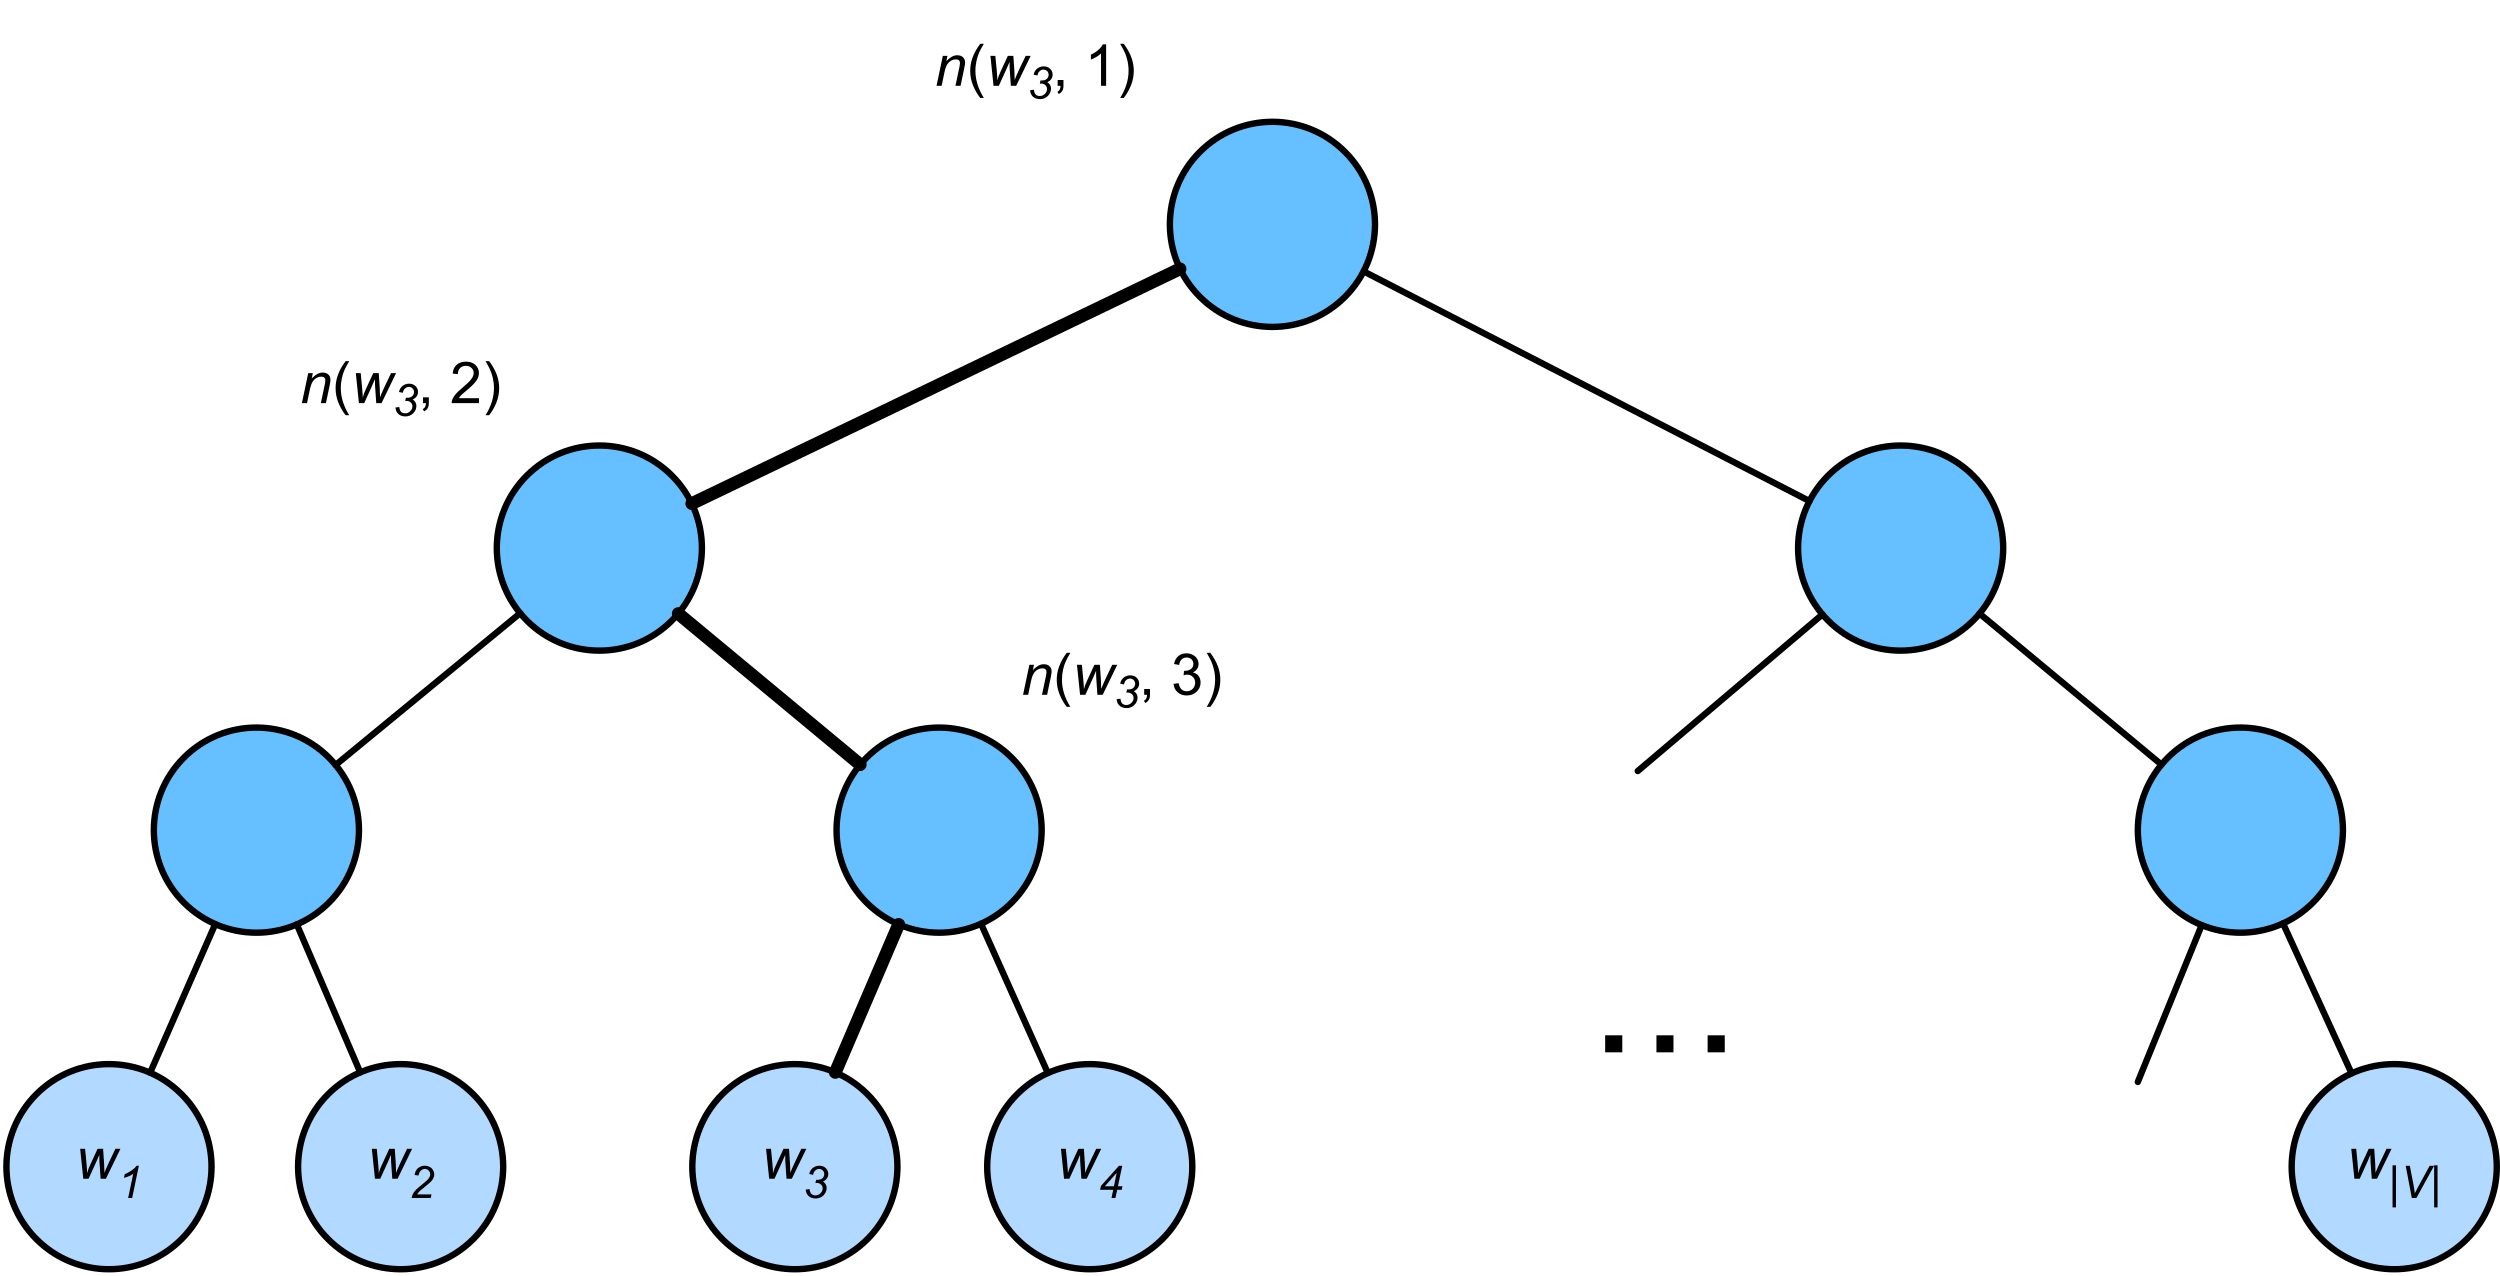
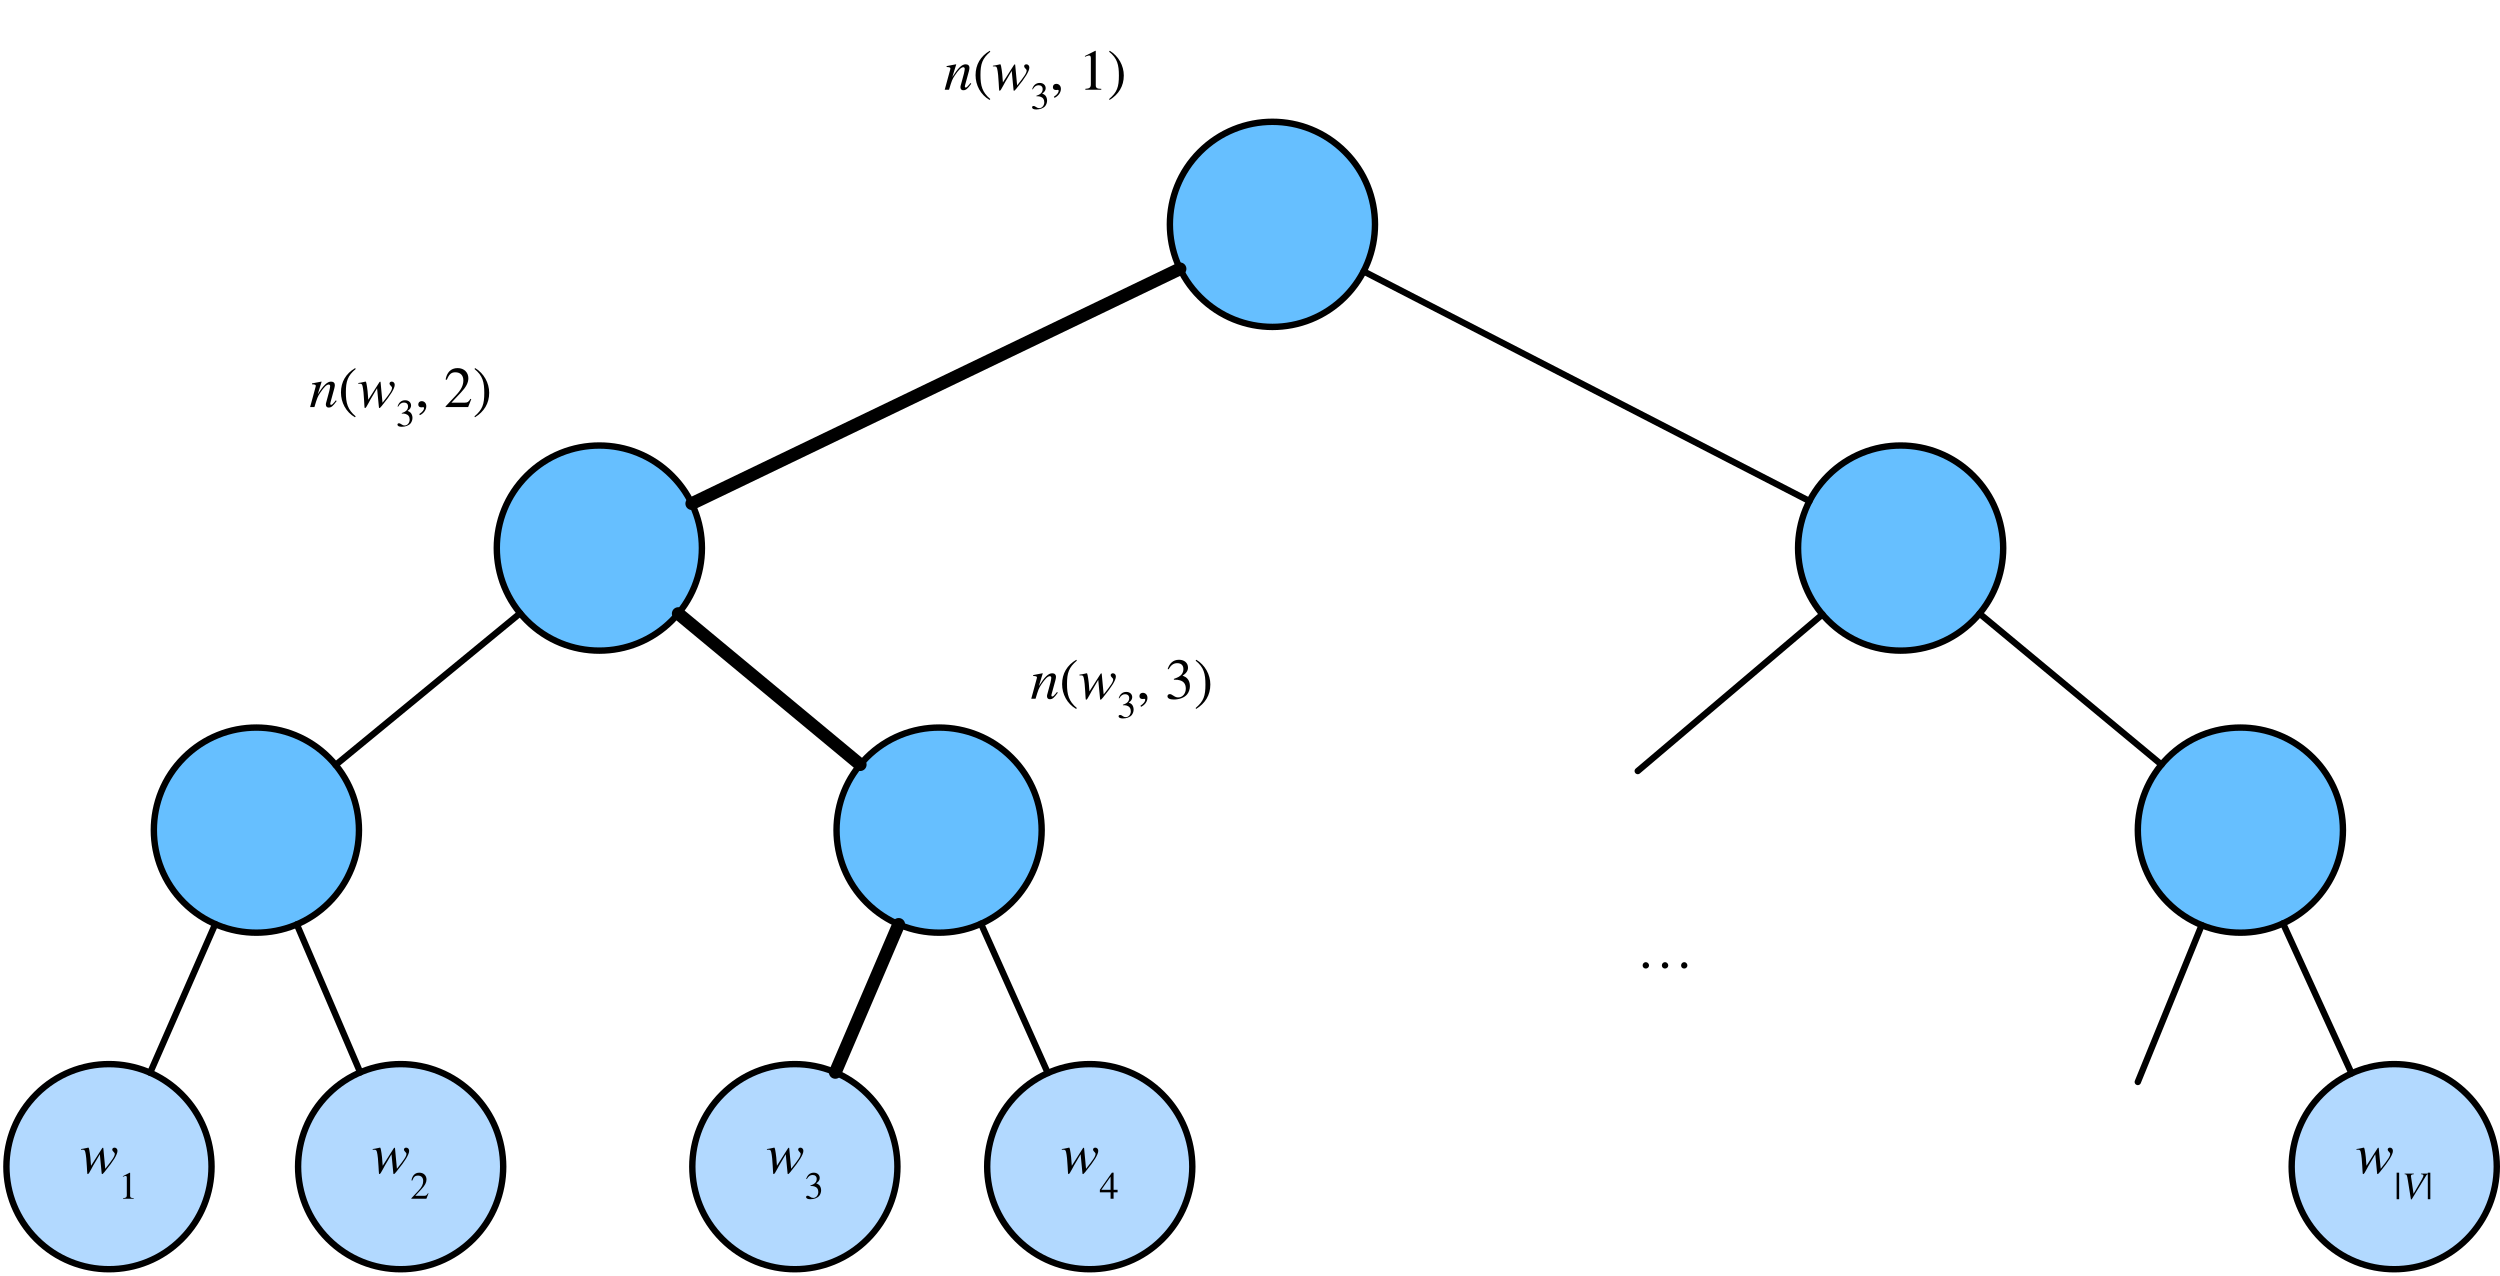
<svg xmlns="http://www.w3.org/2000/svg" xmlns:xlink="http://www.w3.org/1999/xlink" width="390pt" height="199pt" viewBox="0 0 390 199" version="1.1">
  <defs>
    <g>
      <symbol overflow="visible" id="glyph0-0">
-         <path style="stroke:none;" d="M 1.125 0 L 1.125 -5.625 L 5.625 -5.625 L 5.625 0 Z M 1.266 -0.141 L 5.484 -0.141 L 5.484 -5.484 L 1.266 -5.484 Z M 1.266 -0.141 " />
+         <path style="stroke:none;" d="" />
      </symbol>
      <symbol overflow="visible" id="glyph0-1">
-         <path style="stroke:none;" d="M 1.188 0 L 0.703 -4.672 L 1.469 -4.672 L 1.672 -2.578 L 1.766 -1.391 C 1.766 -1.305 1.77 -1.129 1.781 -0.859 C 1.875 -1.16 1.945 -1.391 2 -1.547 C 2.062 -1.703 2.16 -1.93 2.297 -2.234 L 3.422 -4.672 L 4.281 -4.672 L 4.438 -2.328 C 4.457 -1.973 4.473 -1.504 4.484 -0.922 C 4.629 -1.305 4.863 -1.848 5.188 -2.547 L 6.203 -4.672 L 6.984 -4.672 L 4.719 0 L 3.891 0 L 3.703 -2.734 C 3.691 -2.91 3.688 -3.242 3.688 -3.734 C 3.562 -3.422 3.414 -3.082 3.25 -2.719 L 2.016 0 Z M 1.188 0 " />
+         <path style="stroke:none;" d="M 3.625 -3.828 C 3.625 -3.938 3.609 -3.953 3.562 -3.953 C 3.516 -3.953 3.484 -3.938 3.438 -3.875 L 1.703 -1.141 C 1.672 -1.922 1.547 -3.047 1.422 -3.656 C 1.359 -3.953 1.344 -3.969 1.25 -3.969 C 1.188 -3.969 1.109 -3.938 0.984 -3.906 C 0.719 -3.828 0.406 -3.797 0.141 -3.75 L 0.141 -3.641 L 0.391 -3.641 C 0.641 -3.641 0.734 -3.594 0.812 -3.266 C 0.922 -2.828 1.016 -1.859 1.047 -1.078 L 1.094 -0.266 C 1.109 0.094 1.125 0.156 1.203 0.156 C 1.312 0.156 1.453 -0.062 1.781 -0.688 C 1.953 -1.016 2.109 -1.312 2.281 -1.578 L 3.078 -2.938 L 3.344 -0.156 C 3.359 0.078 3.375 0.156 3.438 0.156 C 3.516 0.156 3.594 0.078 3.844 -0.219 L 3.922 -0.328 C 5.172 -1.844 5.828 -2.891 5.828 -3.469 C 5.828 -3.75 5.641 -3.969 5.359 -3.969 C 5.172 -3.969 5.016 -3.828 5.016 -3.688 C 5.016 -3.562 5.062 -3.453 5.203 -3.328 C 5.344 -3.188 5.406 -3.109 5.406 -3 C 5.406 -2.625 5.094 -2.141 3.922 -0.672 Z M 3.625 -3.828 " />
      </symbol>
      <symbol overflow="visible" id="glyph0-2">
-         <path style="stroke:none;" d="M 0.297 0 L 1.281 -4.672 L 2 -4.672 L 1.828 -3.859 C 2.141 -4.172 2.43 -4.398 2.703 -4.547 C 2.973 -4.691 3.25 -4.766 3.531 -4.766 C 3.914 -4.766 4.211 -4.66 4.422 -4.453 C 4.641 -4.254 4.75 -3.984 4.75 -3.641 C 4.75 -3.473 4.711 -3.203 4.641 -2.828 L 4.047 0 L 3.25 0 L 3.875 -2.953 C 3.926 -3.242 3.953 -3.457 3.953 -3.594 C 3.953 -3.75 3.898 -3.875 3.797 -3.969 C 3.691 -4.07 3.535 -4.125 3.328 -4.125 C 2.922 -4.125 2.555 -3.973 2.234 -3.672 C 1.922 -3.379 1.691 -2.879 1.547 -2.172 L 1.094 0 Z M 0.297 0 " />
+         <path style="stroke:none;" d="M 4.141 -1.047 C 4.078 -0.969 4.016 -0.891 3.953 -0.812 C 3.688 -0.484 3.531 -0.344 3.406 -0.344 C 3.297 -0.344 3.266 -0.422 3.266 -0.5 C 3.266 -0.578 3.297 -0.734 3.391 -1.047 L 3.891 -2.875 C 3.938 -3.062 3.984 -3.266 3.984 -3.422 C 3.984 -3.75 3.781 -3.969 3.391 -3.969 C 2.812 -3.969 2.219 -3.422 1.312 -1.984 L 1.922 -3.953 L 1.875 -3.969 C 1.406 -3.875 1.156 -3.828 0.422 -3.688 L 0.422 -3.547 C 0.875 -3.531 1.016 -3.484 1.016 -3.297 C 1.016 -3.25 1 -3.188 0.984 -3.156 L 0.125 0 L 0.797 0 C 1.219 -1.422 1.297 -1.625 1.703 -2.234 C 2.266 -3.062 2.672 -3.516 3.031 -3.516 C 3.172 -3.516 3.25 -3.406 3.25 -3.25 C 3.25 -3.141 3.188 -2.812 3.125 -2.531 L 2.734 -1.078 C 2.594 -0.609 2.578 -0.5 2.578 -0.406 C 2.578 -0.062 2.781 0.078 3 0.078 C 3.422 0.078 3.656 -0.094 4.266 -0.938 Z M 4.141 -1.047 " />
      </symbol>
      <symbol overflow="visible" id="glyph1-0">
-         <path style="stroke:none;" d="M 0.875 0 L 0.875 -4.375 L 4.375 -4.375 L 4.375 0 Z M 0.984 -0.109 L 4.266 -0.109 L 4.266 -4.266 L 0.984 -4.266 Z M 0.984 -0.109 " />
+         <path style="stroke:none;" d="" />
      </symbol>
      <symbol overflow="visible" id="glyph1-1">
-         <path style="stroke:none;" d="M 0.391 -1.312 L 0.984 -1.391 C 1.023 -1.035 1.125 -0.781 1.281 -0.625 C 1.438 -0.477 1.645 -0.406 1.906 -0.406 C 2.207 -0.406 2.469 -0.516 2.688 -0.734 C 2.914 -0.953 3.031 -1.203 3.031 -1.484 C 3.031 -1.734 2.945 -1.938 2.781 -2.094 C 2.613 -2.258 2.391 -2.344 2.109 -2.344 C 2.078 -2.344 2.008 -2.336 1.906 -2.328 L 2.016 -2.844 C 2.078 -2.832 2.133 -2.828 2.188 -2.828 C 2.539 -2.828 2.812 -2.91 3 -3.078 C 3.188 -3.254 3.281 -3.469 3.281 -3.719 C 3.281 -3.945 3.203 -4.141 3.047 -4.297 C 2.891 -4.453 2.703 -4.531 2.484 -4.531 C 2.254 -4.531 2.051 -4.445 1.875 -4.281 C 1.695 -4.125 1.586 -3.898 1.547 -3.609 L 0.938 -3.734 C 1.031 -4.148 1.219 -4.469 1.5 -4.688 C 1.789 -4.914 2.129 -5.031 2.516 -5.031 C 2.93 -5.031 3.266 -4.906 3.516 -4.656 C 3.773 -4.406 3.906 -4.102 3.906 -3.75 C 3.906 -3.477 3.832 -3.242 3.688 -3.047 C 3.551 -2.848 3.348 -2.688 3.078 -2.562 C 3.266 -2.445 3.406 -2.305 3.5 -2.141 C 3.602 -1.973 3.656 -1.785 3.656 -1.578 C 3.656 -1.129 3.488 -0.738 3.156 -0.406 C 2.82 -0.082 2.422 0.078 1.953 0.078 C 1.492 0.078 1.125 -0.047 0.844 -0.297 C 0.57 -0.547 0.422 -0.883 0.391 -1.312 Z M 0.391 -1.312 " />
+         <path style="stroke:none;" d="M 0.359 -3.062 C 0.609 -3.5 0.891 -3.703 1.266 -3.703 C 1.656 -3.703 1.906 -3.484 1.906 -3.078 C 1.906 -2.719 1.719 -2.453 1.422 -2.281 C 1.297 -2.203 1.141 -2.141 0.922 -2.062 L 0.922 -1.984 C 1.266 -1.984 1.391 -1.969 1.531 -1.922 C 1.938 -1.797 2.156 -1.5 2.156 -1.047 C 2.156 -0.547 1.812 -0.125 1.375 -0.125 C 1.203 -0.125 1.078 -0.156 0.859 -0.312 C 0.688 -0.438 0.594 -0.469 0.484 -0.469 C 0.359 -0.469 0.25 -0.391 0.25 -0.266 C 0.25 -0.047 0.484 0.078 0.922 0.078 C 1.453 0.078 2.016 -0.094 2.312 -0.469 C 2.484 -0.703 2.594 -1 2.594 -1.312 C 2.594 -1.625 2.484 -1.906 2.328 -2.094 C 2.203 -2.219 2.094 -2.297 1.828 -2.406 C 2.219 -2.641 2.375 -2.953 2.375 -3.234 C 2.375 -3.719 2 -4.062 1.453 -4.062 C 0.828 -4.062 0.438 -3.656 0.266 -3.078 Z M 0.359 -3.062 " />
      </symbol>
      <symbol overflow="visible" id="glyph1-2">
-         <path style="stroke:none;" d="M 1.688 0 L 2.484 -3.781 C 2.141 -3.508 1.656 -3.297 1.031 -3.141 L 1.156 -3.703 C 1.457 -3.828 1.758 -3.988 2.062 -4.188 C 2.363 -4.383 2.586 -4.555 2.734 -4.703 C 2.828 -4.797 2.914 -4.906 3 -5.031 L 3.359 -5.031 L 2.312 0 Z M 1.688 0 " />
+         <path style="stroke:none;" d="M 2.359 0 L 2.359 -0.094 C 1.906 -0.094 1.797 -0.203 1.797 -0.453 L 1.797 -4.031 L 1.734 -4.062 L 0.672 -3.516 L 0.672 -3.422 L 0.828 -3.484 C 0.938 -3.531 1.031 -3.562 1.094 -3.562 C 1.219 -3.562 1.281 -3.469 1.281 -3.266 L 1.281 -0.562 C 1.281 -0.234 1.156 -0.109 0.703 -0.094 L 0.703 0 Z M 2.359 0 " />
      </symbol>
      <symbol overflow="visible" id="glyph1-3">
-         <path style="stroke:none;" d="M 0.406 0 C 0.469 -0.301 0.555 -0.551 0.672 -0.75 C 0.785 -0.945 0.938 -1.133 1.125 -1.312 C 1.312 -1.5 1.672 -1.805 2.203 -2.234 C 2.523 -2.492 2.75 -2.688 2.875 -2.812 C 3.039 -2.988 3.16 -3.16 3.234 -3.328 C 3.285 -3.441 3.312 -3.566 3.312 -3.703 C 3.312 -3.93 3.227 -4.125 3.062 -4.281 C 2.906 -4.445 2.707 -4.531 2.469 -4.531 C 2.238 -4.531 2.035 -4.445 1.859 -4.281 C 1.68 -4.125 1.555 -3.863 1.484 -3.5 L 0.875 -3.594 C 0.938 -4.039 1.109 -4.391 1.391 -4.641 C 1.68 -4.898 2.039 -5.031 2.469 -5.031 C 2.75 -5.031 3.004 -4.969 3.234 -4.844 C 3.461 -4.727 3.633 -4.562 3.75 -4.344 C 3.875 -4.133 3.938 -3.914 3.938 -3.688 C 3.938 -3.352 3.816 -3.035 3.578 -2.734 C 3.43 -2.535 3.004 -2.156 2.297 -1.594 C 1.984 -1.352 1.754 -1.156 1.609 -1 C 1.461 -0.844 1.352 -0.695 1.281 -0.562 L 3.516 -0.562 L 3.391 0 Z M 0.406 0 " />
+         <path style="stroke:none;" d="M 2.844 -0.828 L 2.766 -0.859 C 2.562 -0.516 2.438 -0.453 2.188 -0.453 L 0.781 -0.453 L 1.766 -1.516 C 2.297 -2.078 2.531 -2.531 2.531 -3 C 2.531 -3.594 2.109 -4.062 1.422 -4.062 C 0.688 -4.062 0.312 -3.562 0.188 -2.859 L 0.312 -2.828 C 0.547 -3.422 0.75 -3.609 1.188 -3.609 C 1.703 -3.609 2.016 -3.312 2.016 -2.766 C 2.016 -2.25 1.812 -1.797 1.234 -1.203 L 0.172 -0.078 L 0.172 0 L 2.516 0 Z M 2.844 -0.828 " />
      </symbol>
      <symbol overflow="visible" id="glyph1-4">
-         <path style="stroke:none;" d="M 2.094 0 L 2.359 -1.281 L 0.312 -1.281 L 0.453 -1.891 L 3.25 -5.016 L 3.766 -5.016 L 3.094 -1.828 L 3.797 -1.828 L 3.688 -1.281 L 2.984 -1.281 L 2.703 0 Z M 2.469 -1.828 L 2.906 -3.922 L 1.047 -1.828 Z M 2.469 -1.828 " />
+         <path style="stroke:none;" d="M 2.844 -1 L 2.844 -1.391 L 2.219 -1.391 L 2.219 -4.062 L 1.953 -4.062 L 0.078 -1.391 L 0.078 -1 L 1.75 -1 L 1.75 0 L 2.219 0 L 2.219 -1 Z M 1.75 -1.391 L 0.312 -1.391 L 1.75 -3.438 Z M 1.75 -1.391 " />
      </symbol>
      <symbol overflow="visible" id="glyph1-5">
-         <path style="stroke:none;" d="M 0.641 1.469 L 0.641 -5.094 L 1.172 -5.094 L 1.172 1.469 Z M 0.641 1.469 " />
-       </symbol>
-       <symbol overflow="visible" id="glyph1-6">
-         <path style="stroke:none;" d="M 1.828 0 L 0.875 -5.016 L 1.516 -5.016 L 2.094 -2.031 C 2.195 -1.477 2.266 -1.039 2.297 -0.719 C 2.516 -1.145 2.688 -1.484 2.812 -1.734 L 4.609 -5.016 L 5.297 -5.016 L 2.547 0 Z M 1.828 0 " />
+         <path style="stroke:none;" d="M 0.797 0.078 L 0.797 -4.062 L 0.406 -4.062 L 0.406 0.078 Z M 0.797 0.078 " />
      </symbol>
      <symbol overflow="visible" id="glyph2-0">
-         <path style="stroke:none;" d="M 9.812 -15.984 L 2.453 -15.984 L 2.453 -1.125 L 9.812 -1.125 Z M 11.047 -17.094 L 11.047 -0.031 L 1.219 -0.031 L 1.219 -17.094 Z M 11.047 -17.094 " />
+         <path style="stroke:none;" d="" />
      </symbol>
      <symbol overflow="visible" id="glyph2-1">
-         <path style="stroke:none;" d="M 18.641 -2.656 L 18.641 0 L 21.312 0 L 21.312 -2.656 Z M 10.656 -2.656 L 10.656 0 L 13.312 0 L 13.312 -2.656 Z M 2.656 -2.656 L 2.656 0 L 5.328 0 L 5.328 -2.656 Z M 2.656 -2.656 " />
+         <path style="stroke:none;" d="M 4.125 -3.922 L 3.016 -3.922 L 3.016 -3.828 C 3.281 -3.797 3.391 -3.734 3.391 -3.625 C 3.391 -3.5 3.281 -3.25 3.094 -2.922 L 1.844 -0.766 L 1.453 -3.422 C 1.438 -3.453 1.438 -3.484 1.438 -3.516 C 1.438 -3.719 1.516 -3.781 1.891 -3.828 L 1.891 -3.922 L 0.453 -3.922 L 0.453 -3.828 C 0.797 -3.781 0.812 -3.75 0.953 -2.906 L 1.438 0.109 L 1.547 0.109 L 3.797 -3.578 C 3.891 -3.75 3.984 -3.812 4.125 -3.828 Z M 4.125 -3.922 " />
      </symbol>
      <symbol overflow="visible" id="glyph3-0">
-         <path style="stroke:none;" d="M 1.125 0 L 1.125 -5.625 L 5.625 -5.625 L 5.625 0 Z M 1.266 -0.141 L 5.484 -0.141 L 5.484 -5.484 L 1.266 -5.484 Z M 1.266 -0.141 " />
+         <path style="stroke:none;" d="" />
      </symbol>
      <symbol overflow="visible" id="glyph3-1">
-         <path style="stroke:none;" d="M 2.109 1.891 C 1.672 1.336 1.301 0.695 1 -0.031 C 0.695 -0.77 0.547 -1.535 0.547 -2.328 C 0.547 -3.023 0.66 -3.695 0.891 -4.344 C 1.148 -5.082 1.555 -5.816 2.109 -6.547 L 2.672 -6.547 C 2.316 -5.941 2.082 -5.508 1.969 -5.25 C 1.789 -4.844 1.648 -4.422 1.547 -3.984 C 1.422 -3.43 1.359 -2.879 1.359 -2.328 C 1.359 -0.922 1.797 0.484 2.672 1.891 Z M 2.109 1.891 " />
+         <path style="stroke:none;" d="M 7.984 -0.391 C 7.984 -0.656 7.766 -0.906 7.5 -0.906 C 7.219 -0.906 7 -0.672 7 -0.391 C 7 -0.109 7.203 0.094 7.484 0.094 C 7.766 0.094 7.984 -0.125 7.984 -0.391 Z M 5 -0.391 C 5 -0.656 4.766 -0.906 4.5 -0.906 C 4.219 -0.906 4 -0.672 4 -0.391 C 4 -0.109 4.219 0.094 4.484 0.094 C 4.766 0.094 5 -0.125 5 -0.391 Z M 2 -0.391 C 2 -0.656 1.766 -0.906 1.5 -0.906 C 1.219 -0.906 1 -0.672 1 -0.391 C 1 -0.109 1.219 0.094 1.5 0.094 C 1.766 0.094 2 -0.125 2 -0.391 Z M 2 -0.391 " />
      </symbol>
      <symbol overflow="visible" id="glyph3-2">
-         <path style="stroke:none;" d="M 0.797 0 L 0.797 -0.906 L 1.703 -0.906 L 1.703 0 C 1.703 0.332 1.641 0.598 1.516 0.797 C 1.398 1.004 1.219 1.164 0.969 1.281 L 0.75 0.938 C 0.914 0.863 1.035 0.754 1.109 0.609 C 1.191 0.473 1.238 0.27 1.25 0 Z M 0.797 0 " />
+         <path style="stroke:none;" d="M 2.734 1.453 C 1.469 0.391 1.203 -0.625 1.203 -2.297 C 1.203 -4.031 1.484 -4.875 2.734 -5.938 L 2.656 -6.078 C 1.219 -5.234 0.438 -3.938 0.438 -2.266 C 0.438 -0.734 1.203 0.781 2.625 1.594 Z M 2.734 1.453 " />
      </symbol>
      <symbol overflow="visible" id="glyph3-3">
+         <path style="stroke:none;" d="M 0.75 1.266 C 1.375 0.969 1.75 0.406 1.75 -0.141 C 1.75 -0.609 1.438 -0.922 1.031 -0.922 C 0.719 -0.922 0.5 -0.719 0.5 -0.406 C 0.5 -0.094 0.688 0.047 1.016 0.047 C 1.109 0.047 1.203 0.016 1.281 0.016 C 1.344 0.016 1.406 0.078 1.406 0.141 C 1.406 0.438 1.156 0.766 0.656 1.094 Z M 0.75 1.266 " />
+       </symbol>
+       <symbol overflow="visible" id="glyph3-4">
        <path style="stroke:none;" d="" />
      </symbol>
-       <symbol overflow="visible" id="glyph3-4">
-         <path style="stroke:none;" d="M 3.359 0 L 2.562 0 L 2.562 -5.047 C 2.375 -4.859 2.125 -4.672 1.812 -4.484 C 1.5 -4.305 1.223 -4.176 0.984 -4.094 L 0.984 -4.859 C 1.422 -5.055 1.805 -5.301 2.141 -5.594 C 2.473 -5.895 2.707 -6.188 2.844 -6.469 L 3.359 -6.469 Z M 3.359 0 " />
-       </symbol>
      <symbol overflow="visible" id="glyph3-5">
-         <path style="stroke:none;" d="M 1.109 1.891 L 0.547 1.891 C 1.422 0.484 1.859 -0.922 1.859 -2.328 C 1.859 -2.879 1.797 -3.426 1.672 -3.969 C 1.566 -4.406 1.426 -4.828 1.25 -5.234 C 1.133 -5.492 0.898 -5.93 0.547 -6.547 L 1.109 -6.547 C 1.66 -5.816 2.066 -5.082 2.328 -4.344 C 2.555 -3.695 2.672 -3.023 2.672 -2.328 C 2.672 -1.535 2.52 -0.77 2.219 -0.031 C 1.914 0.695 1.547 1.336 1.109 1.891 Z M 1.109 1.891 " />
+         <path style="stroke:none;" d="M 3.547 0 L 3.547 -0.141 C 2.875 -0.141 2.688 -0.297 2.688 -0.688 L 2.688 -6.062 L 2.609 -6.078 L 1 -5.266 L 1 -5.141 L 1.234 -5.234 C 1.406 -5.297 1.562 -5.344 1.641 -5.344 C 1.844 -5.344 1.922 -5.203 1.922 -4.891 L 1.922 -0.859 C 1.922 -0.359 1.734 -0.172 1.062 -0.141 L 1.062 0 Z M 3.547 0 " />
      </symbol>
      <symbol overflow="visible" id="glyph3-6">
-         <path style="stroke:none;" d="M 4.531 -0.766 L 4.531 0 L 0.266 0 C 0.266 -0.188 0.297 -0.367 0.359 -0.547 C 0.473 -0.836 0.648 -1.125 0.891 -1.406 C 1.129 -1.688 1.473 -2.008 1.922 -2.375 C 2.617 -2.957 3.086 -3.414 3.328 -3.75 C 3.578 -4.082 3.703 -4.398 3.703 -4.703 C 3.703 -5.016 3.586 -5.273 3.359 -5.484 C 3.141 -5.703 2.852 -5.812 2.5 -5.812 C 2.113 -5.812 1.805 -5.695 1.578 -5.469 C 1.348 -5.238 1.234 -4.922 1.234 -4.516 L 0.422 -4.609 C 0.473 -5.211 0.68 -5.672 1.047 -5.984 C 1.41 -6.305 1.898 -6.469 2.516 -6.469 C 3.129 -6.469 3.613 -6.297 3.969 -5.953 C 4.332 -5.609 4.516 -5.188 4.516 -4.688 C 4.516 -4.426 4.461 -4.172 4.359 -3.922 C 4.254 -3.672 4.078 -3.406 3.828 -3.125 C 3.586 -2.852 3.188 -2.477 2.625 -2 C 2.145 -1.602 1.836 -1.332 1.703 -1.188 C 1.566 -1.039 1.457 -0.898 1.375 -0.766 Z M 4.531 -0.766 " />
+         <path style="stroke:none;" d="M 0.266 -5.938 C 1.562 -4.906 1.797 -3.875 1.797 -2.203 C 1.797 -0.453 1.531 0.391 0.266 1.453 L 0.344 1.594 C 1.766 0.719 2.562 -0.562 2.562 -2.219 C 2.562 -3.75 1.75 -5.25 0.375 -6.078 Z M 0.266 -5.938 " />
      </symbol>
      <symbol overflow="visible" id="glyph3-7">
-         <path style="stroke:none;" d="M 0.375 -1.703 L 1.172 -1.812 C 1.266 -1.363 1.414 -1.039 1.625 -0.844 C 1.844 -0.645 2.113 -0.547 2.438 -0.547 C 2.801 -0.547 3.109 -0.672 3.359 -0.922 C 3.617 -1.18 3.75 -1.504 3.75 -1.891 C 3.75 -2.254 3.629 -2.551 3.391 -2.781 C 3.16 -3.02 2.863 -3.141 2.5 -3.141 C 2.344 -3.141 2.156 -3.109 1.938 -3.047 L 2.031 -3.75 C 2.082 -3.738 2.125 -3.734 2.156 -3.734 C 2.488 -3.734 2.789 -3.82 3.062 -4 C 3.332 -4.176 3.469 -4.445 3.469 -4.812 C 3.469 -5.102 3.367 -5.344 3.172 -5.531 C 2.973 -5.719 2.719 -5.812 2.406 -5.812 C 2.102 -5.812 1.848 -5.711 1.641 -5.516 C 1.441 -5.328 1.312 -5.039 1.25 -4.656 L 0.453 -4.797 C 0.555 -5.328 0.773 -5.738 1.109 -6.031 C 1.453 -6.32 1.879 -6.469 2.391 -6.469 C 2.742 -6.469 3.066 -6.391 3.359 -6.234 C 3.66 -6.086 3.891 -5.883 4.047 -5.625 C 4.203 -5.363 4.281 -5.086 4.281 -4.797 C 4.281 -4.516 4.203 -4.258 4.047 -4.031 C 3.898 -3.801 3.68 -3.617 3.391 -3.484 C 3.773 -3.398 4.07 -3.219 4.281 -2.938 C 4.488 -2.664 4.594 -2.32 4.594 -1.906 C 4.594 -1.344 4.383 -0.863 3.969 -0.469 C 3.562 -0.082 3.047 0.109 2.422 0.109 C 1.859 0.109 1.391 -0.055 1.016 -0.391 C 0.641 -0.723 0.426 -1.16 0.375 -1.703 Z M 0.375 -1.703 " />
+         <path style="stroke:none;" d="M 4.266 -1.234 L 4.141 -1.281 C 3.844 -0.781 3.656 -0.688 3.281 -0.688 L 1.172 -0.688 L 2.656 -2.266 C 3.453 -3.109 3.812 -3.781 3.812 -4.5 C 3.812 -5.391 3.156 -6.078 2.141 -6.078 C 1.031 -6.078 0.453 -5.344 0.266 -4.297 L 0.453 -4.25 C 0.812 -5.125 1.141 -5.422 1.781 -5.422 C 2.547 -5.422 3.031 -4.969 3.031 -4.156 C 3.031 -3.391 2.703 -2.703 1.859 -1.812 L 0.266 -0.109 L 0.266 0 L 3.781 0 Z M 4.266 -1.234 " />
+       </symbol>
+       <symbol overflow="visible" id="glyph3-8">
+         <path style="stroke:none;" d="M 0.547 -4.594 C 0.922 -5.25 1.328 -5.547 1.891 -5.547 C 2.484 -5.547 2.859 -5.234 2.859 -4.625 C 2.859 -4.078 2.578 -3.672 2.141 -3.422 C 1.953 -3.312 1.719 -3.219 1.375 -3.094 L 1.375 -2.969 C 1.891 -2.969 2.094 -2.938 2.297 -2.875 C 2.922 -2.703 3.234 -2.266 3.234 -1.578 C 3.234 -0.812 2.734 -0.203 2.062 -0.203 C 1.812 -0.203 1.625 -0.25 1.281 -0.484 C 1.031 -0.656 0.891 -0.719 0.734 -0.719 C 0.531 -0.719 0.375 -0.578 0.375 -0.391 C 0.375 -0.062 0.719 0.125 1.375 0.125 C 2.172 0.125 3.031 -0.141 3.469 -0.719 C 3.719 -1.047 3.875 -1.5 3.875 -1.969 C 3.875 -2.438 3.734 -2.859 3.484 -3.125 C 3.297 -3.328 3.125 -3.438 2.734 -3.609 C 3.344 -3.969 3.578 -4.422 3.578 -4.844 C 3.578 -5.594 3 -6.078 2.172 -6.078 C 1.234 -6.078 0.672 -5.484 0.406 -4.625 Z M 0.547 -4.594 " />
      </symbol>
    </g>
  </defs>
  <g id="surface1">
    <path style="fill-rule:nonzero;fill:rgb(39.999%,74.901%,100%);fill-opacity:1;stroke-width:1;stroke-linecap:round;stroke-linejoin:round;stroke:rgb(0%,0%,0%);stroke-opacity:1;stroke-miterlimit:10;" d="M 75.312 116.188 C 81.562 122.434 81.562 132.566 75.312 138.812 C 69.066 145.062 58.934 145.062 52.688 138.812 C 46.438 132.566 46.438 122.434 52.688 116.188 C 58.934 109.938 69.066 109.938 75.312 116.188 " transform="matrix(1,0,0,1,-24,2)" />
    <path style="fill-rule:nonzero;fill:rgb(39.999%,74.901%,100%);fill-opacity:1;stroke-width:1;stroke-linecap:round;stroke-linejoin:round;stroke:rgb(0%,0%,0%);stroke-opacity:1;stroke-miterlimit:10;" d="M 181.812 116.188 C 188.062 122.434 188.062 132.566 181.812 138.812 C 175.566 145.062 165.434 145.062 159.188 138.812 C 152.938 132.566 152.938 122.434 159.188 116.188 C 165.434 109.938 175.566 109.938 181.812 116.188 " transform="matrix(1,0,0,1,-24,2)" />
    <path style="fill-rule:nonzero;fill:rgb(39.999%,74.901%,100%);fill-opacity:1;stroke-width:1;stroke-linecap:round;stroke-linejoin:round;stroke:rgb(0%,0%,0%);stroke-opacity:1;stroke-miterlimit:10;" d="M 128.812 72.188 C 135.062 78.434 135.062 88.566 128.812 94.812 C 122.566 101.062 112.434 101.062 106.188 94.812 C 99.938 88.566 99.938 78.434 106.188 72.188 C 112.434 65.938 122.566 65.938 128.812 72.188 " transform="matrix(1,0,0,1,-24,2)" />
    <path style="fill-rule:nonzero;fill:rgb(69.803%,85.097%,100%);fill-opacity:1;stroke-width:1;stroke-linecap:round;stroke-linejoin:round;stroke:rgb(0%,0%,0%);stroke-opacity:1;stroke-miterlimit:10;" d="M 159.312 168.688 C 165.562 174.934 165.562 185.066 159.312 191.312 C 153.066 197.562 142.934 197.562 136.688 191.312 C 130.438 185.066 130.438 174.934 136.688 168.688 C 142.934 162.438 153.066 162.438 159.312 168.688 " transform="matrix(1,0,0,1,-24,2)" />
    <g style="fill:rgb(0%,0%,0%);fill-opacity:1;">
-       <use xlink:href="#glyph0-1" x="118.804" y="183.885" />
+       <use xlink:href="#glyph0-1" x="119.499" y="183" />
    </g>
    <g style="fill:rgb(0%,0%,0%);fill-opacity:1;">
-       <use xlink:href="#glyph1-1" x="125.303" y="186.885" />
+       <use xlink:href="#glyph1-1" x="125.501" y="187" />
    </g>
    <path style="fill-rule:nonzero;fill:rgb(69.803%,85.097%,100%);fill-opacity:1;stroke-width:1;stroke-linecap:round;stroke-linejoin:round;stroke:rgb(0%,0%,0%);stroke-opacity:1;stroke-miterlimit:10;" d="M 52.312 168.688 C 58.562 174.934 58.562 185.066 52.312 191.312 C 46.066 197.562 35.934 197.562 29.688 191.312 C 23.438 185.066 23.438 174.934 29.688 168.688 C 35.934 162.438 46.066 162.438 52.312 168.688 " transform="matrix(1,0,0,1,-24,2)" />
    <g style="fill:rgb(0%,0%,0%);fill-opacity:1;">
-       <use xlink:href="#glyph0-1" x="11.804" y="183.885" />
+       <use xlink:href="#glyph0-1" x="12.498" y="183" />
    </g>
    <g style="fill:rgb(0%,0%,0%);fill-opacity:1;">
-       <use xlink:href="#glyph1-2" x="18.303" y="186.885" />
+       <use xlink:href="#glyph1-2" x="18.502" y="187" />
    </g>
    <path style="fill-rule:nonzero;fill:rgb(69.803%,85.097%,100%);fill-opacity:1;stroke-width:1;stroke-linecap:round;stroke-linejoin:round;stroke:rgb(0%,0%,0%);stroke-opacity:1;stroke-miterlimit:10;" d="M 97.812 168.688 C 104.062 174.934 104.062 185.066 97.812 191.312 C 91.566 197.562 81.434 197.562 75.188 191.312 C 68.938 185.066 68.938 174.934 75.188 168.688 C 81.434 162.438 91.566 162.438 97.812 168.688 " transform="matrix(1,0,0,1,-24,2)" />
    <g style="fill:rgb(0%,0%,0%);fill-opacity:1;">
-       <use xlink:href="#glyph0-1" x="57.304" y="183.885" />
+       <use xlink:href="#glyph0-1" x="57.998" y="183" />
    </g>
    <g style="fill:rgb(0%,0%,0%);fill-opacity:1;">
-       <use xlink:href="#glyph1-3" x="63.803" y="186.885" />
+       <use xlink:href="#glyph1-3" x="64.001" y="187" />
    </g>
    <path style="fill-rule:nonzero;fill:rgb(69.803%,85.097%,100%);fill-opacity:1;stroke-width:1;stroke-linecap:round;stroke-linejoin:round;stroke:rgb(0%,0%,0%);stroke-opacity:1;stroke-miterlimit:10;" d="M 205.312 168.688 C 211.562 174.934 211.562 185.066 205.312 191.312 C 199.066 197.562 188.934 197.562 182.688 191.312 C 176.438 185.066 176.438 174.934 182.688 168.688 C 188.934 162.438 199.066 162.438 205.312 168.688 " transform="matrix(1,0,0,1,-24,2)" />
    <g style="fill:rgb(0%,0%,0%);fill-opacity:1;">
-       <use xlink:href="#glyph0-1" x="164.804" y="183.885" />
+       <use xlink:href="#glyph0-1" x="165.499" y="183" />
    </g>
    <g style="fill:rgb(0%,0%,0%);fill-opacity:1;">
-       <use xlink:href="#glyph1-4" x="171.303" y="186.885" />
+       <use xlink:href="#glyph1-4" x="171.501" y="187" />
    </g>
    <path style="fill-rule:nonzero;fill:rgb(69.803%,85.097%,100%);fill-opacity:1;stroke-width:1;stroke-linecap:round;stroke-linejoin:round;stroke:rgb(0%,0%,0%);stroke-opacity:1;stroke-miterlimit:10;" d="M 408.812 168.688 C 415.062 174.934 415.062 185.066 408.812 191.312 C 402.566 197.562 392.434 197.562 386.188 191.312 C 379.938 185.066 379.938 174.934 386.188 168.688 C 392.434 162.438 402.566 162.438 408.812 168.688 " transform="matrix(1,0,0,1,-24,2)" />
    <g style="fill:rgb(0%,0%,0%);fill-opacity:1;">
-       <use xlink:href="#glyph0-1" x="366.097" y="183.885" />
+       <use xlink:href="#glyph0-1" x="367.466" y="183" />
    </g>
    <g style="fill:rgb(0%,0%,0%);fill-opacity:1;">
-       <use xlink:href="#glyph1-5" x="372.597" y="186.885" />
+       <use xlink:href="#glyph1-5" x="373.469" y="187" />
    </g>
    <g style="fill:rgb(0%,0%,0%);fill-opacity:1;">
-       <use xlink:href="#glyph1-6" x="374.416" y="186.885" />
-       <use xlink:href="#glyph1-5" x="379.085" y="186.885" />
+       <use xlink:href="#glyph2-1" x="374.668" y="187" />
+     </g>
+     <g style="fill:rgb(0%,0%,0%);fill-opacity:1;">
+       <use xlink:href="#glyph1-5" x="378.334" y="187" />
    </g>
    <path style="fill-rule:nonzero;fill:rgb(39.999%,74.901%,100%);fill-opacity:1;stroke-width:1;stroke-linecap:round;stroke-linejoin:round;stroke:rgb(0%,0%,0%);stroke-opacity:1;stroke-miterlimit:10;" d="M 233.812 21.688 C 240.062 27.934 240.062 38.066 233.812 44.312 C 227.566 50.562 217.434 50.562 211.188 44.312 C 204.938 38.066 204.938 27.934 211.188 21.688 C 217.434 15.438 227.566 15.438 233.812 21.688 " transform="matrix(1,0,0,1,-24,2)" />
    <path style="fill-rule:nonzero;fill:rgb(39.999%,74.901%,100%);fill-opacity:1;stroke-width:1;stroke-linecap:round;stroke-linejoin:round;stroke:rgb(0%,0%,0%);stroke-opacity:1;stroke-miterlimit:10;" d="M 384.812 116.188 C 391.062 122.434 391.062 132.566 384.812 138.812 C 378.566 145.062 368.434 145.062 362.188 138.812 C 355.938 132.566 355.938 122.434 362.188 116.188 C 368.434 109.938 378.566 109.938 384.812 116.188 " transform="matrix(1,0,0,1,-24,2)" />
    <path style="fill-rule:nonzero;fill:rgb(39.999%,74.901%,100%);fill-opacity:1;stroke-width:1;stroke-linecap:round;stroke-linejoin:round;stroke:rgb(0%,0%,0%);stroke-opacity:1;stroke-miterlimit:10;" d="M 331.812 72.188 C 338.062 78.434 338.062 88.566 331.812 94.812 C 325.566 101.062 315.434 101.062 309.188 94.812 C 302.938 88.566 302.938 78.434 309.188 72.188 C 315.434 65.938 325.566 65.938 331.812 72.188 " transform="matrix(1,0,0,1,-24,2)" />
    <path style="fill:none;stroke-width:2;stroke-linecap:round;stroke-linejoin:round;stroke:rgb(0%,0%,0%);stroke-opacity:1;stroke-miterlimit:10;" d="M 131.922 76.562 L 208.078 39.938 " transform="matrix(1,0,0,1,-24,2)" />
    <path style="fill:none;stroke-width:2;stroke-linecap:round;stroke-linejoin:round;stroke:rgb(0%,0%,0%);stroke-opacity:1;stroke-miterlimit:10;" d="M 129.812 93.723 L 158.188 117.281 " transform="matrix(1,0,0,1,-24,2)" />
    <path style="fill:none;stroke-width:2;stroke-linecap:round;stroke-linejoin:round;stroke:rgb(0%,0%,0%);stroke-opacity:1;stroke-miterlimit:10;" d="M 164.195 142.211 L 154.305 165.289 " transform="matrix(1,0,0,1,-24,2)" />
    <path style="fill:none;stroke-width:1;stroke-linecap:round;stroke-linejoin:round;stroke:rgb(0%,0%,0%);stroke-opacity:1;stroke-miterlimit:10;" d="M 236.727 40.332 L 306.273 76.168 " transform="matrix(1,0,0,1,-24,2)" />
    <path style="fill:none;stroke-width:1;stroke-linecap:round;stroke-linejoin:round;stroke:rgb(0%,0%,0%);stroke-opacity:1;stroke-miterlimit:10;" d="M 332.812 93.723 L 361.188 117.281 " transform="matrix(1,0,0,1,-24,2)" />
    <path style="fill:none;stroke-width:1;stroke-linecap:round;stroke-linejoin:round;stroke:rgb(0%,0%,0%);stroke-opacity:1;stroke-miterlimit:10;" d="M 380.152 142.055 L 390.848 165.445 " transform="matrix(1,0,0,1,-24,2)" />
    <path style="fill:none;stroke-width:1;stroke-linecap:round;stroke-linejoin:round;stroke:rgb(0%,0%,0%);stroke-opacity:1;stroke-miterlimit:10;" d="M 105.141 93.664 L 76.359 117.336 " transform="matrix(1,0,0,1,-24,2)" />
    <path style="fill:none;stroke-width:1;stroke-linecap:round;stroke-linejoin:round;stroke:rgb(0%,0%,0%);stroke-opacity:1;stroke-miterlimit:10;" d="M 57.578 142.16 L 47.422 165.34 " transform="matrix(1,0,0,1,-24,2)" />
    <path style="fill:none;stroke-width:1;stroke-linecap:round;stroke-linejoin:round;stroke:rgb(0%,0%,0%);stroke-opacity:1;stroke-miterlimit:10;" d="M 70.305 142.211 L 80.195 165.289 " transform="matrix(1,0,0,1,-24,2)" />
    <path style="fill:none;stroke-width:1;stroke-linecap:round;stroke-linejoin:round;stroke:rgb(0%,0%,0%);stroke-opacity:1;stroke-miterlimit:10;" d="M 177.039 142.109 L 187.461 165.391 " transform="matrix(1,0,0,1,-24,2)" />
    <path style="fill:none;stroke-width:1;stroke-linecap:round;stroke-linejoin:round;stroke:rgb(0%,0%,0%);stroke-opacity:1;stroke-miterlimit:10;" d="M 308.297 93.848 L 279.492 118.277 " transform="matrix(1,0,0,1,-24,2)" />
    <path style="fill:none;stroke-width:1;stroke-linecap:round;stroke-linejoin:round;stroke:rgb(0%,0%,0%);stroke-opacity:1;stroke-miterlimit:10;" d="M 367.465 142.32 L 357.5 166.781 " transform="matrix(1,0,0,1,-24,2)" />
    <g style="fill:rgb(0%,0%,0%);fill-opacity:1;">
-       <use xlink:href="#glyph2-1" x="247.75" y="164.164" />
+       <use xlink:href="#glyph3-1" x="255.25" y="151" />
    </g>
    <g style="fill:rgb(0%,0%,0%);fill-opacity:1;">
-       <use xlink:href="#glyph0-2" x="145.801" y="13.385" />
+       <use xlink:href="#glyph0-2" x="147.251" y="14" />
    </g>
    <g style="fill:rgb(0%,0%,0%);fill-opacity:1;">
-       <use xlink:href="#glyph3-1" x="150.806" y="13.385" />
+       <use xlink:href="#glyph3-2" x="151.751" y="14" />
    </g>
    <g style="fill:rgb(0%,0%,0%);fill-opacity:1;">
-       <use xlink:href="#glyph0-1" x="153.803" y="13.385" />
+       <use xlink:href="#glyph0-1" x="154.749" y="14" />
    </g>
    <g style="fill:rgb(0%,0%,0%);fill-opacity:1;">
-       <use xlink:href="#glyph1-1" x="160.303" y="15.385" />
+       <use xlink:href="#glyph1-1" x="160.751" y="17" />
    </g>
    <g style="fill:rgb(0%,0%,0%);fill-opacity:1;">
-       <use xlink:href="#glyph3-2" x="164.196" y="13.385" />
-       <use xlink:href="#glyph3-3" x="166.696" y="13.385" />
-       <use xlink:href="#glyph3-4" x="169.196" y="13.385" />
-       <use xlink:href="#glyph3-5" x="174.198" y="13.385" />
+       <use xlink:href="#glyph3-3" x="163.751" y="14" />
+       <use xlink:href="#glyph3-4" x="166.001" y="14" />
+       <use xlink:href="#glyph3-5" x="168.251" y="14" />
+       <use xlink:href="#glyph3-6" x="172.751" y="14" />
    </g>
    <g style="fill:rgb(0%,0%,0%);fill-opacity:1;">
-       <use xlink:href="#glyph0-2" x="46.801" y="62.885" />
+       <use xlink:href="#glyph0-2" x="48.252" y="63.5" />
    </g>
    <g style="fill:rgb(0%,0%,0%);fill-opacity:1;">
-       <use xlink:href="#glyph3-1" x="51.806" y="62.885" />
+       <use xlink:href="#glyph3-2" x="52.752" y="63.5" />
    </g>
    <g style="fill:rgb(0%,0%,0%);fill-opacity:1;">
-       <use xlink:href="#glyph0-1" x="54.803" y="62.885" />
+       <use xlink:href="#glyph0-1" x="55.748" y="63.5" />
    </g>
    <g style="fill:rgb(0%,0%,0%);fill-opacity:1;">
-       <use xlink:href="#glyph1-1" x="61.303" y="64.885" />
+       <use xlink:href="#glyph1-1" x="61.752" y="66.5" />
    </g>
    <g style="fill:rgb(0%,0%,0%);fill-opacity:1;">
-       <use xlink:href="#glyph3-2" x="65.196" y="62.885" />
-       <use xlink:href="#glyph3-3" x="67.696" y="62.885" />
-       <use xlink:href="#glyph3-6" x="70.196" y="62.885" />
-       <use xlink:href="#glyph3-5" x="75.198" y="62.885" />
+       <use xlink:href="#glyph3-3" x="64.751" y="63.5" />
+       <use xlink:href="#glyph3-4" x="67.001" y="63.5" />
+       <use xlink:href="#glyph3-7" x="69.251" y="63.5" />
+       <use xlink:href="#glyph3-6" x="73.751" y="63.5" />
    </g>
    <g style="fill:rgb(0%,0%,0%);fill-opacity:1;">
-       <use xlink:href="#glyph0-2" x="159.301" y="108.385" />
+       <use xlink:href="#glyph0-2" x="160.751" y="109" />
    </g>
    <g style="fill:rgb(0%,0%,0%);fill-opacity:1;">
-       <use xlink:href="#glyph3-1" x="164.306" y="108.385" />
+       <use xlink:href="#glyph3-2" x="165.251" y="109" />
    </g>
    <g style="fill:rgb(0%,0%,0%);fill-opacity:1;">
-       <use xlink:href="#glyph0-1" x="167.303" y="108.385" />
+       <use xlink:href="#glyph0-1" x="168.249" y="109" />
    </g>
    <g style="fill:rgb(0%,0%,0%);fill-opacity:1;">
-       <use xlink:href="#glyph1-1" x="173.803" y="110.385" />
+       <use xlink:href="#glyph1-1" x="174.251" y="112" />
    </g>
    <g style="fill:rgb(0%,0%,0%);fill-opacity:1;">
-       <use xlink:href="#glyph3-2" x="177.696" y="108.385" />
-       <use xlink:href="#glyph3-3" x="180.196" y="108.385" />
-       <use xlink:href="#glyph3-7" x="182.696" y="108.385" />
-       <use xlink:href="#glyph3-5" x="187.698" y="108.385" />
+       <use xlink:href="#glyph3-3" x="177.251" y="109" />
+       <use xlink:href="#glyph3-4" x="179.501" y="109" />
+       <use xlink:href="#glyph3-8" x="181.751" y="109" />
+       <use xlink:href="#glyph3-6" x="186.251" y="109" />
    </g>
  </g>
</svg>
